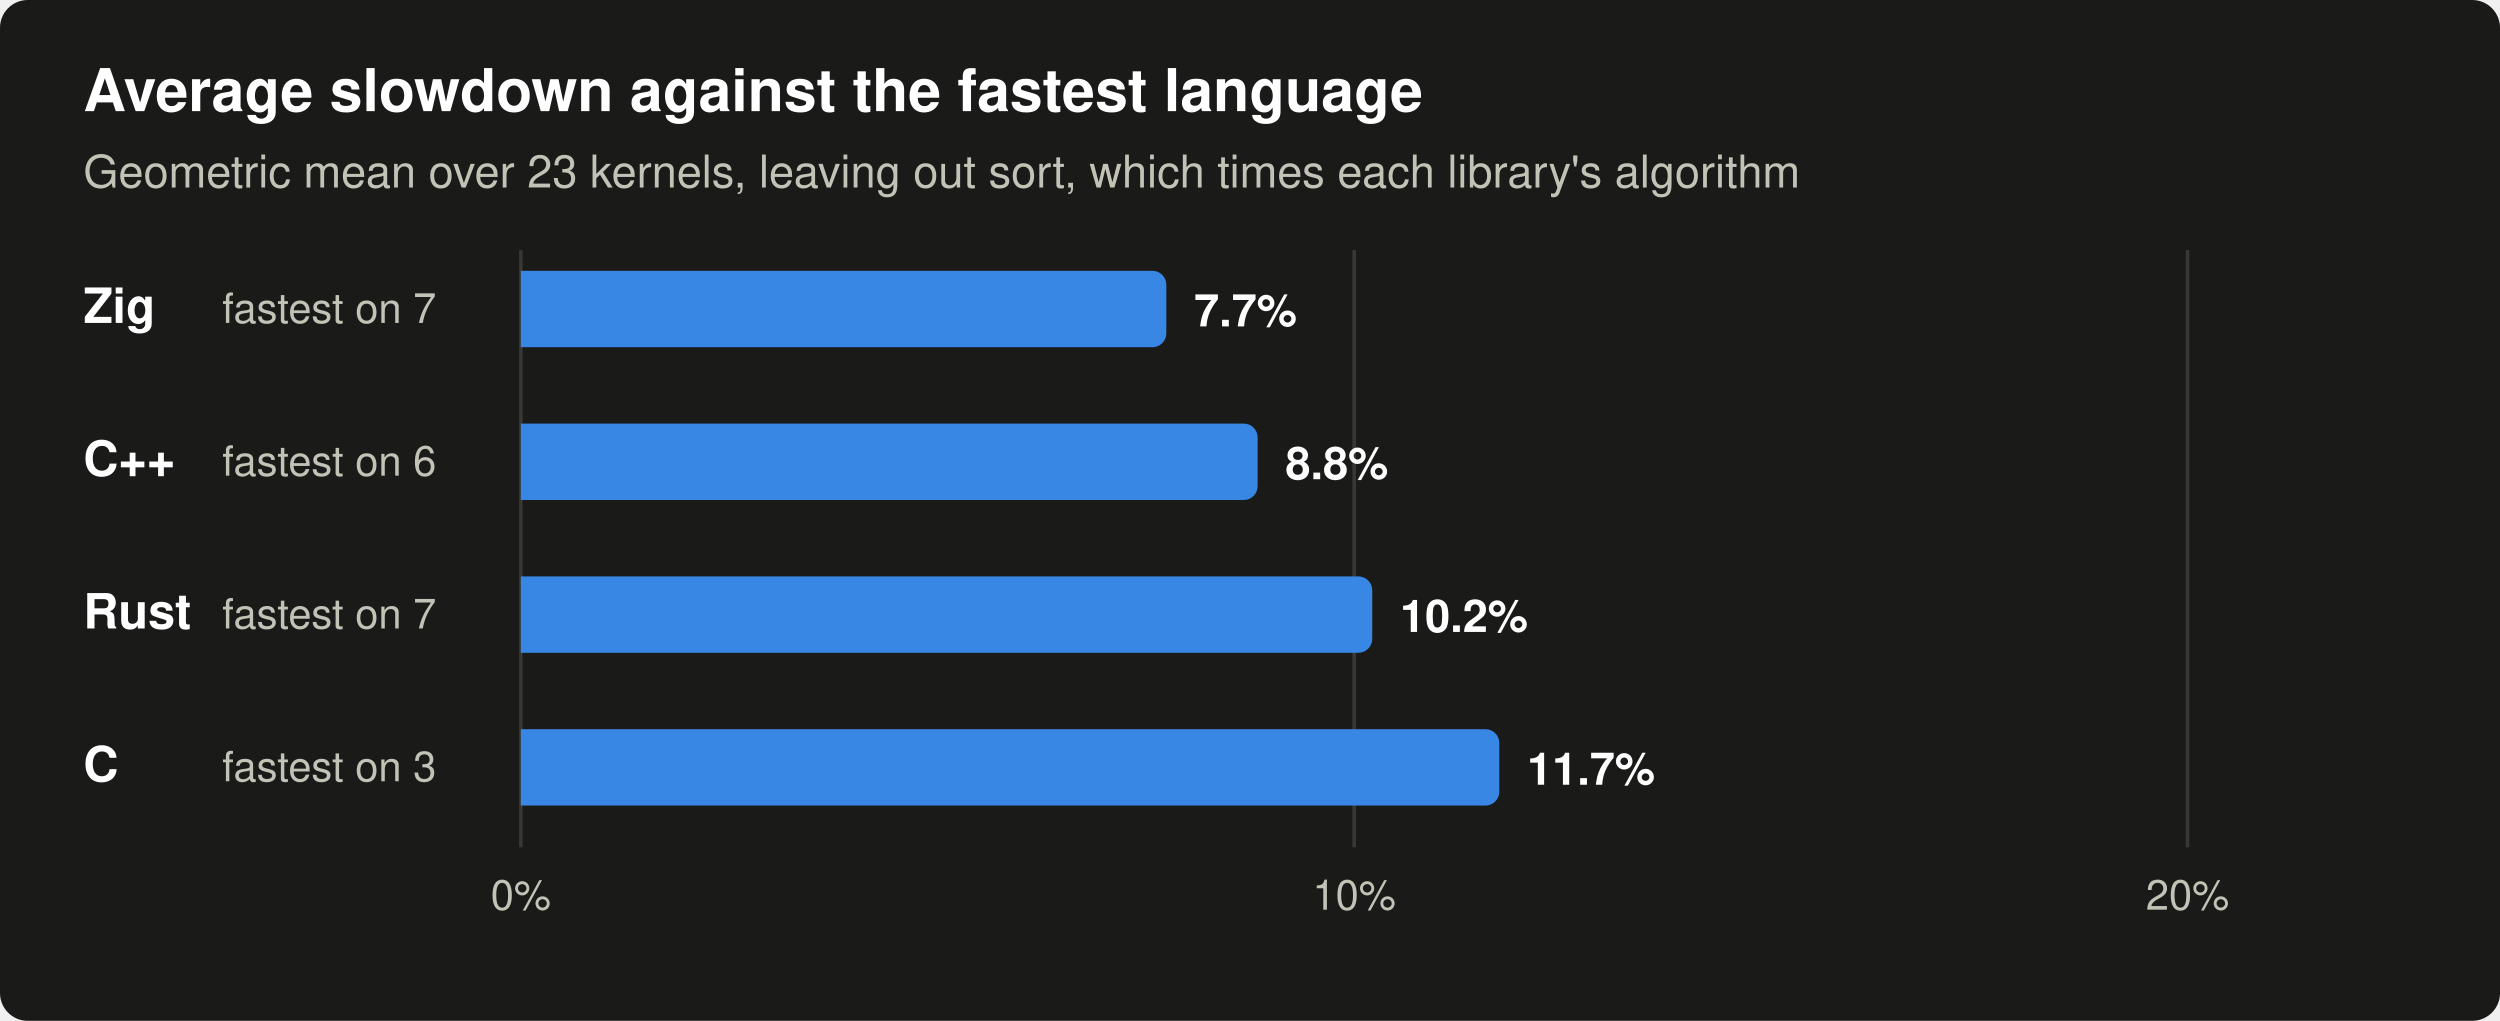
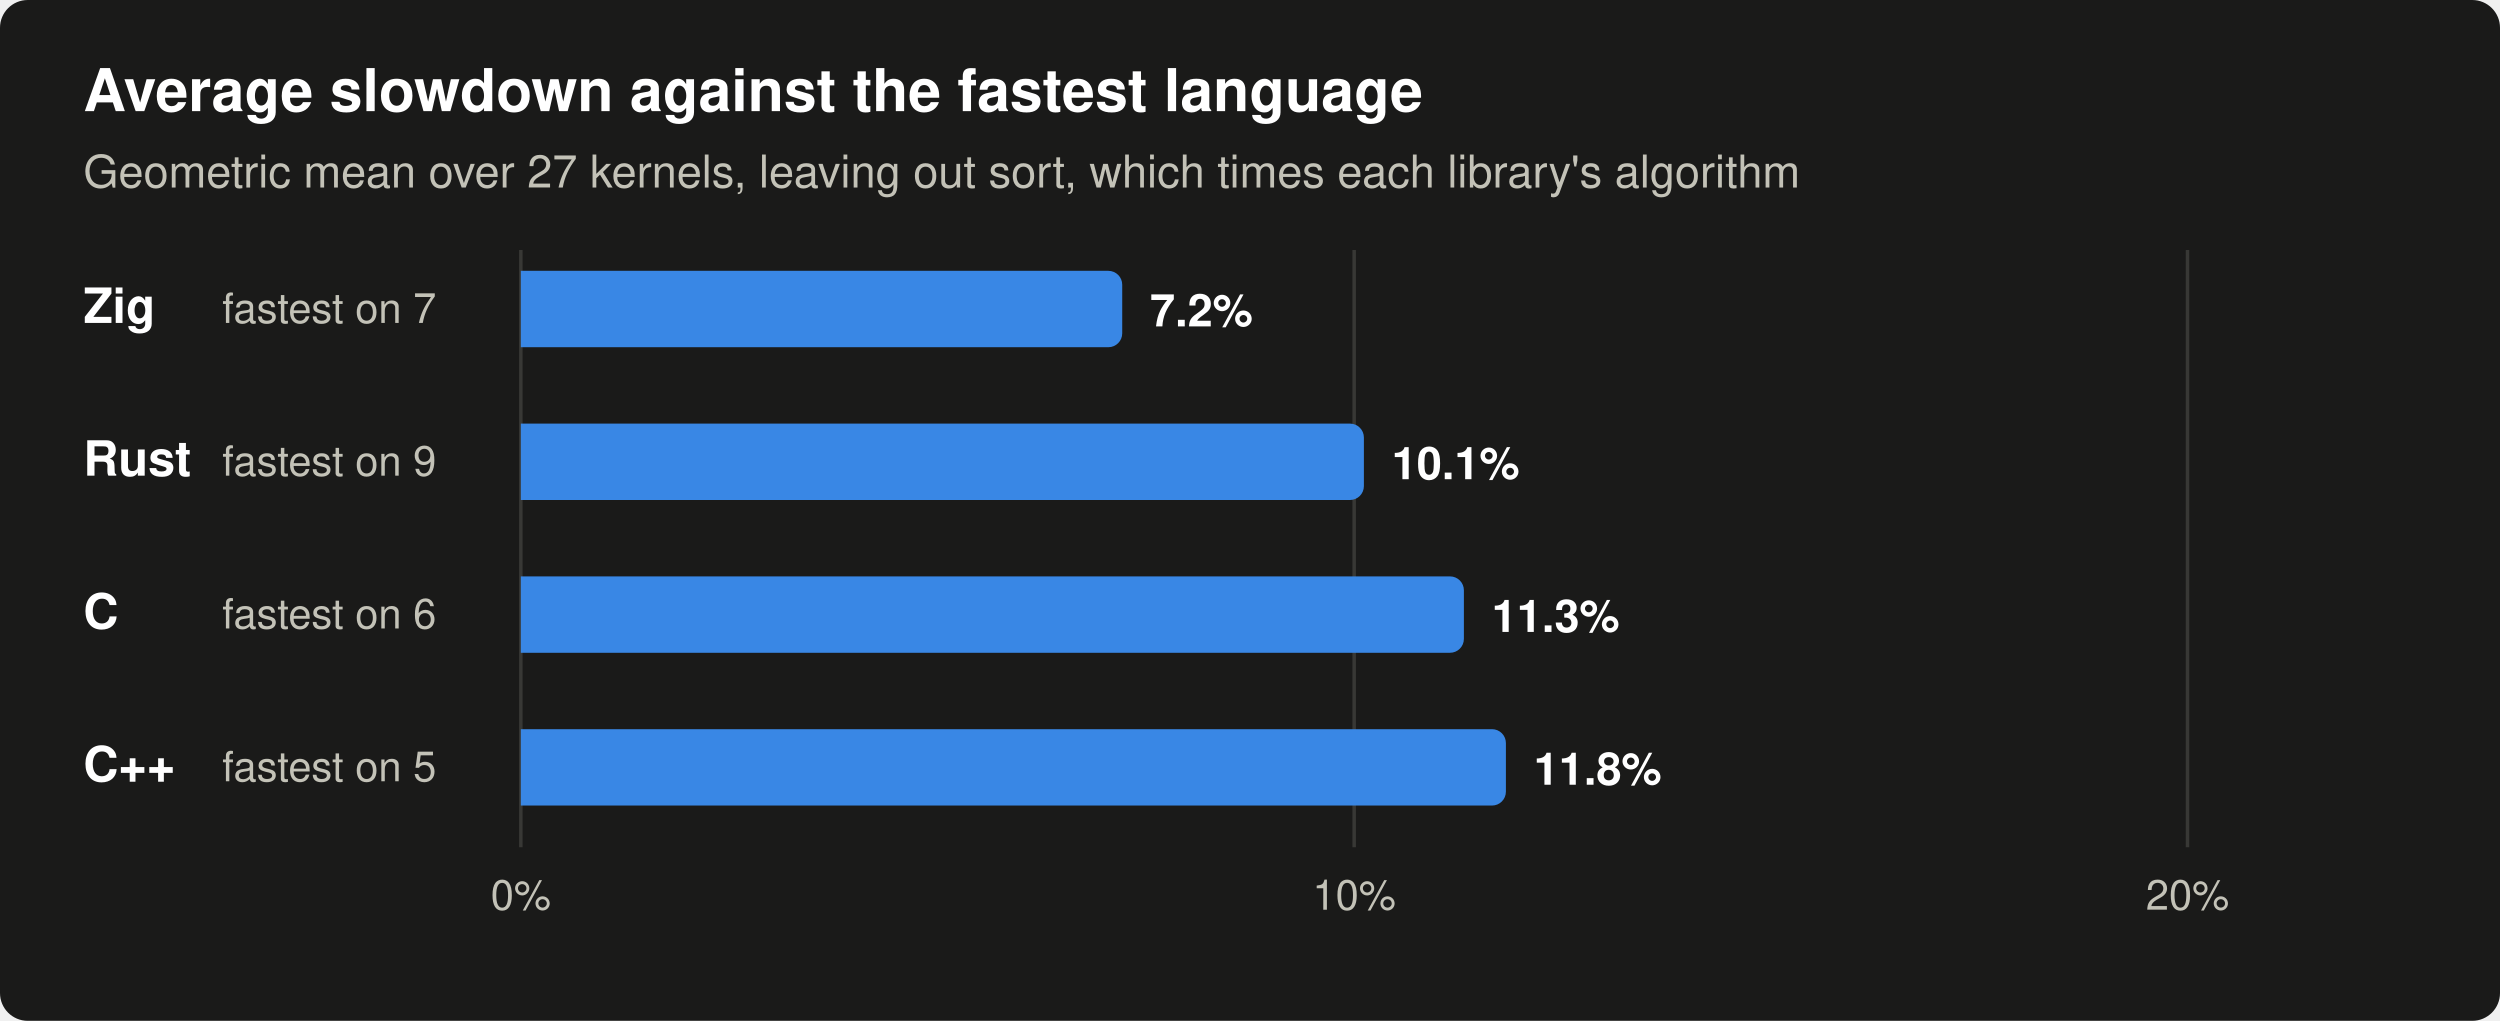
<svg xmlns="http://www.w3.org/2000/svg" width="720" height="294" viewBox="0 0 720 294" role="img">
  <rect width="720" height="294" rx="8" fill="#1a1a19" />
  <text x="24.0" y="32.0" fill="#ffffff" font-size="17" font-weight="600" text-anchor="start" font-family="system-ui, -apple-system, 'Segoe UI', Helvetica, Arial, sans-serif">Average slowdown against the fastest language</text>
-   <text x="24.0" y="54.0" fill="#c3c2b7" font-size="13" font-weight="400" text-anchor="start" font-family="system-ui, -apple-system, 'Segoe UI', Helvetica, Arial, sans-serif">Geometric mean over 23 kernels, leaving out sort, which times each library's algorithm</text>
+   <text x="24.0" y="54.0" fill="#c3c2b7" font-size="13" font-weight="400" text-anchor="start" font-family="system-ui, -apple-system, 'Segoe UI', Helvetica, Arial, sans-serif">Geometric mean over 27 kernels, leaving out sort, which times each library's algorithm</text>
  <line x1="150.0" y1="72" x2="150.0" y2="244" stroke="#383835" stroke-width="1" />
  <text x="150.0" y="262.0" fill="#c3c2b7" font-size="12" font-weight="400" text-anchor="middle" font-family="system-ui, -apple-system, 'Segoe UI', Helvetica, Arial, sans-serif">0%</text>
  <line x1="390.0" y1="72" x2="390.0" y2="244" stroke="#383835" stroke-width="1" />
  <text x="390.0" y="262.0" fill="#c3c2b7" font-size="12" font-weight="400" text-anchor="middle" font-family="system-ui, -apple-system, 'Segoe UI', Helvetica, Arial, sans-serif">10%</text>
  <line x1="630.0" y1="72" x2="630.0" y2="244" stroke="#383835" stroke-width="1" />
  <text x="630.0" y="262.0" fill="#c3c2b7" font-size="12" font-weight="400" text-anchor="middle" font-family="system-ui, -apple-system, 'Segoe UI', Helvetica, Arial, sans-serif">20%</text>
  <text x="24.0" y="93.0" fill="#ffffff" font-size="14" font-weight="600" text-anchor="start" font-family="system-ui, -apple-system, 'Segoe UI', Helvetica, Arial, sans-serif">Zig</text>
  <text x="64.0" y="93.0" fill="#c3c2b7" font-size="12" font-weight="400" text-anchor="start" font-family="system-ui, -apple-system, 'Segoe UI', Helvetica, Arial, sans-serif">fastest on 7</text>
-   <path d="M150.0,78.0 h181.9 a4.0,4.0 0 0 1 4.0,4.0 v14.0 a4.0,4.0 0 0 1 -4.0,4.0 h-181.9 z" fill="#3987e5" />
-   <text x="343.9" y="94.0" fill="#ffffff" font-size="13" font-weight="600" text-anchor="start" font-family="system-ui, -apple-system, 'Segoe UI', Helvetica, Arial, sans-serif">7.7%</text>
-   <text x="24.0" y="137.0" fill="#ffffff" font-size="14" font-weight="600" text-anchor="start" font-family="system-ui, -apple-system, 'Segoe UI', Helvetica, Arial, sans-serif">C++</text>
-   <text x="64.0" y="137.0" fill="#c3c2b7" font-size="12" font-weight="400" text-anchor="start" font-family="system-ui, -apple-system, 'Segoe UI', Helvetica, Arial, sans-serif">fastest on 6</text>
-   <path d="M150.0,122.0 h208.2 a4.0,4.0 0 0 1 4.0,4.0 v14.0 a4.0,4.0 0 0 1 -4.0,4.0 h-208.2 z" fill="#3987e5" />
-   <text x="370.2" y="138.0" fill="#ffffff" font-size="13" font-weight="600" text-anchor="start" font-family="system-ui, -apple-system, 'Segoe UI', Helvetica, Arial, sans-serif">8.8%</text>
-   <text x="24.0" y="181.0" fill="#ffffff" font-size="14" font-weight="600" text-anchor="start" font-family="system-ui, -apple-system, 'Segoe UI', Helvetica, Arial, sans-serif">Rust</text>
-   <text x="64.0" y="181.0" fill="#c3c2b7" font-size="12" font-weight="400" text-anchor="start" font-family="system-ui, -apple-system, 'Segoe UI', Helvetica, Arial, sans-serif">fastest on 7</text>
-   <path d="M150.0,166.0 h241.2 a4.0,4.0 0 0 1 4.0,4.0 v14.0 a4.0,4.0 0 0 1 -4.0,4.0 h-241.2 z" fill="#3987e5" />
-   <text x="403.2" y="182.0" fill="#ffffff" font-size="13" font-weight="600" text-anchor="start" font-family="system-ui, -apple-system, 'Segoe UI', Helvetica, Arial, sans-serif">10.2%</text>
-   <text x="24.0" y="225.0" fill="#ffffff" font-size="14" font-weight="600" text-anchor="start" font-family="system-ui, -apple-system, 'Segoe UI', Helvetica, Arial, sans-serif">C</text>
-   <text x="64.0" y="225.0" fill="#c3c2b7" font-size="12" font-weight="400" text-anchor="start" font-family="system-ui, -apple-system, 'Segoe UI', Helvetica, Arial, sans-serif">fastest on 3</text>
-   <path d="M150.0,210.0 h277.8 a4.0,4.0 0 0 1 4.0,4.0 v14.0 a4.0,4.0 0 0 1 -4.0,4.0 h-277.8 z" fill="#3987e5" />
-   <text x="439.8" y="226.0" fill="#ffffff" font-size="13" font-weight="600" text-anchor="start" font-family="system-ui, -apple-system, 'Segoe UI', Helvetica, Arial, sans-serif">11.7%</text>
+   <path d="M150.0,78.0 h169.2 a4.0,4.0 0 0 1 4.0,4.0 v14.0 a4.0,4.0 0 0 1 -4.0,4.0 h-169.2 z" fill="#3987e5" />
+   <text x="331.2" y="94.0" fill="#ffffff" font-size="13" font-weight="600" text-anchor="start" font-family="system-ui, -apple-system, 'Segoe UI', Helvetica, Arial, sans-serif">7.2%</text>
+   <text x="24.0" y="137.0" fill="#ffffff" font-size="14" font-weight="600" text-anchor="start" font-family="system-ui, -apple-system, 'Segoe UI', Helvetica, Arial, sans-serif">Rust</text>
+   <text x="64.0" y="137.0" fill="#c3c2b7" font-size="12" font-weight="400" text-anchor="start" font-family="system-ui, -apple-system, 'Segoe UI', Helvetica, Arial, sans-serif">fastest on 9</text>
+   <path d="M150.0,122.0 h238.8 a4.0,4.0 0 0 1 4.0,4.0 v14.0 a4.0,4.0 0 0 1 -4.0,4.0 h-238.8 z" fill="#3987e5" />
+   <text x="400.8" y="138.0" fill="#ffffff" font-size="13" font-weight="600" text-anchor="start" font-family="system-ui, -apple-system, 'Segoe UI', Helvetica, Arial, sans-serif">10.1%</text>
+   <text x="24.0" y="181.0" fill="#ffffff" font-size="14" font-weight="600" text-anchor="start" font-family="system-ui, -apple-system, 'Segoe UI', Helvetica, Arial, sans-serif">C</text>
+   <text x="64.0" y="181.0" fill="#c3c2b7" font-size="12" font-weight="400" text-anchor="start" font-family="system-ui, -apple-system, 'Segoe UI', Helvetica, Arial, sans-serif">fastest on 6</text>
+   <path d="M150.0,166.0 h267.6 a4.0,4.0 0 0 1 4.0,4.0 v14.0 a4.0,4.0 0 0 1 -4.0,4.0 h-267.6 z" fill="#3987e5" />
+   <text x="429.6" y="182.0" fill="#ffffff" font-size="13" font-weight="600" text-anchor="start" font-family="system-ui, -apple-system, 'Segoe UI', Helvetica, Arial, sans-serif">11.3%</text>
+   <text x="24.0" y="225.0" fill="#ffffff" font-size="14" font-weight="600" text-anchor="start" font-family="system-ui, -apple-system, 'Segoe UI', Helvetica, Arial, sans-serif">C++</text>
+   <text x="64.0" y="225.0" fill="#c3c2b7" font-size="12" font-weight="400" text-anchor="start" font-family="system-ui, -apple-system, 'Segoe UI', Helvetica, Arial, sans-serif">fastest on 5</text>
+   <path d="M150.0,210.0 h279.7 a4.0,4.0 0 0 1 4.0,4.0 v14.0 a4.0,4.0 0 0 1 -4.0,4.0 h-279.7 z" fill="#3987e5" />
+   <text x="441.7" y="226.0" fill="#ffffff" font-size="13" font-weight="600" text-anchor="start" font-family="system-ui, -apple-system, 'Segoe UI', Helvetica, Arial, sans-serif">11.8%</text>
</svg>
